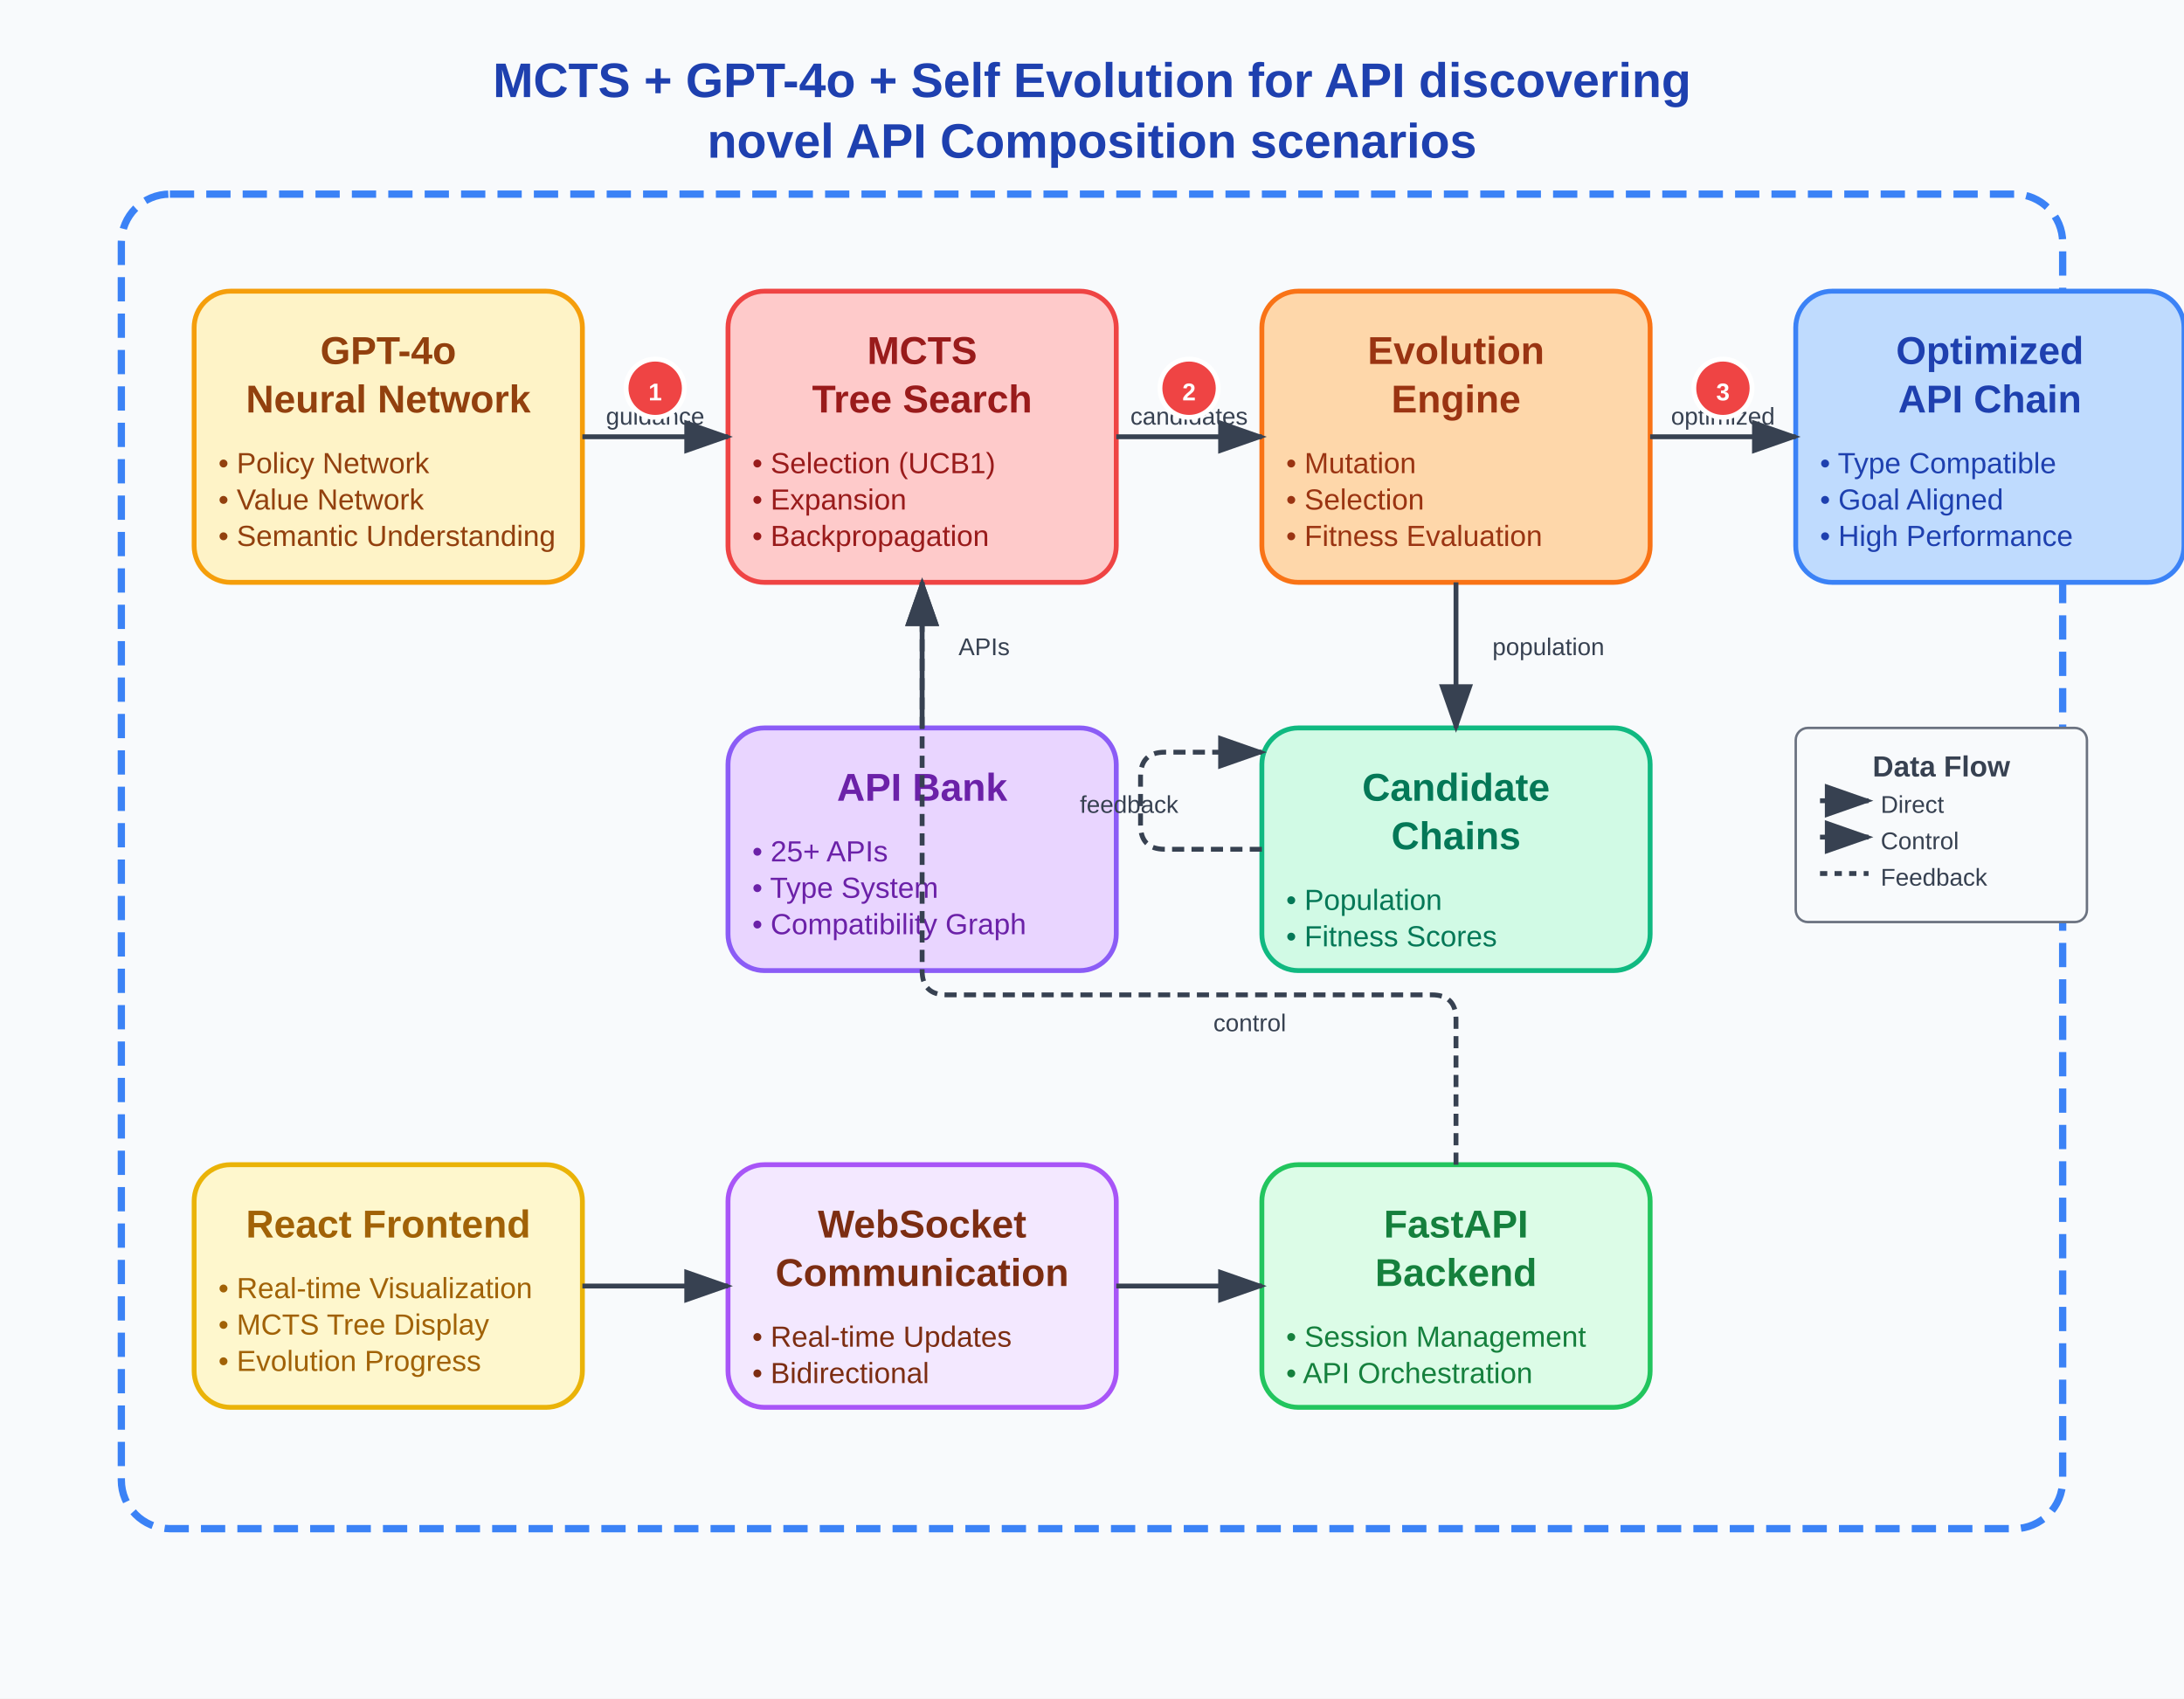
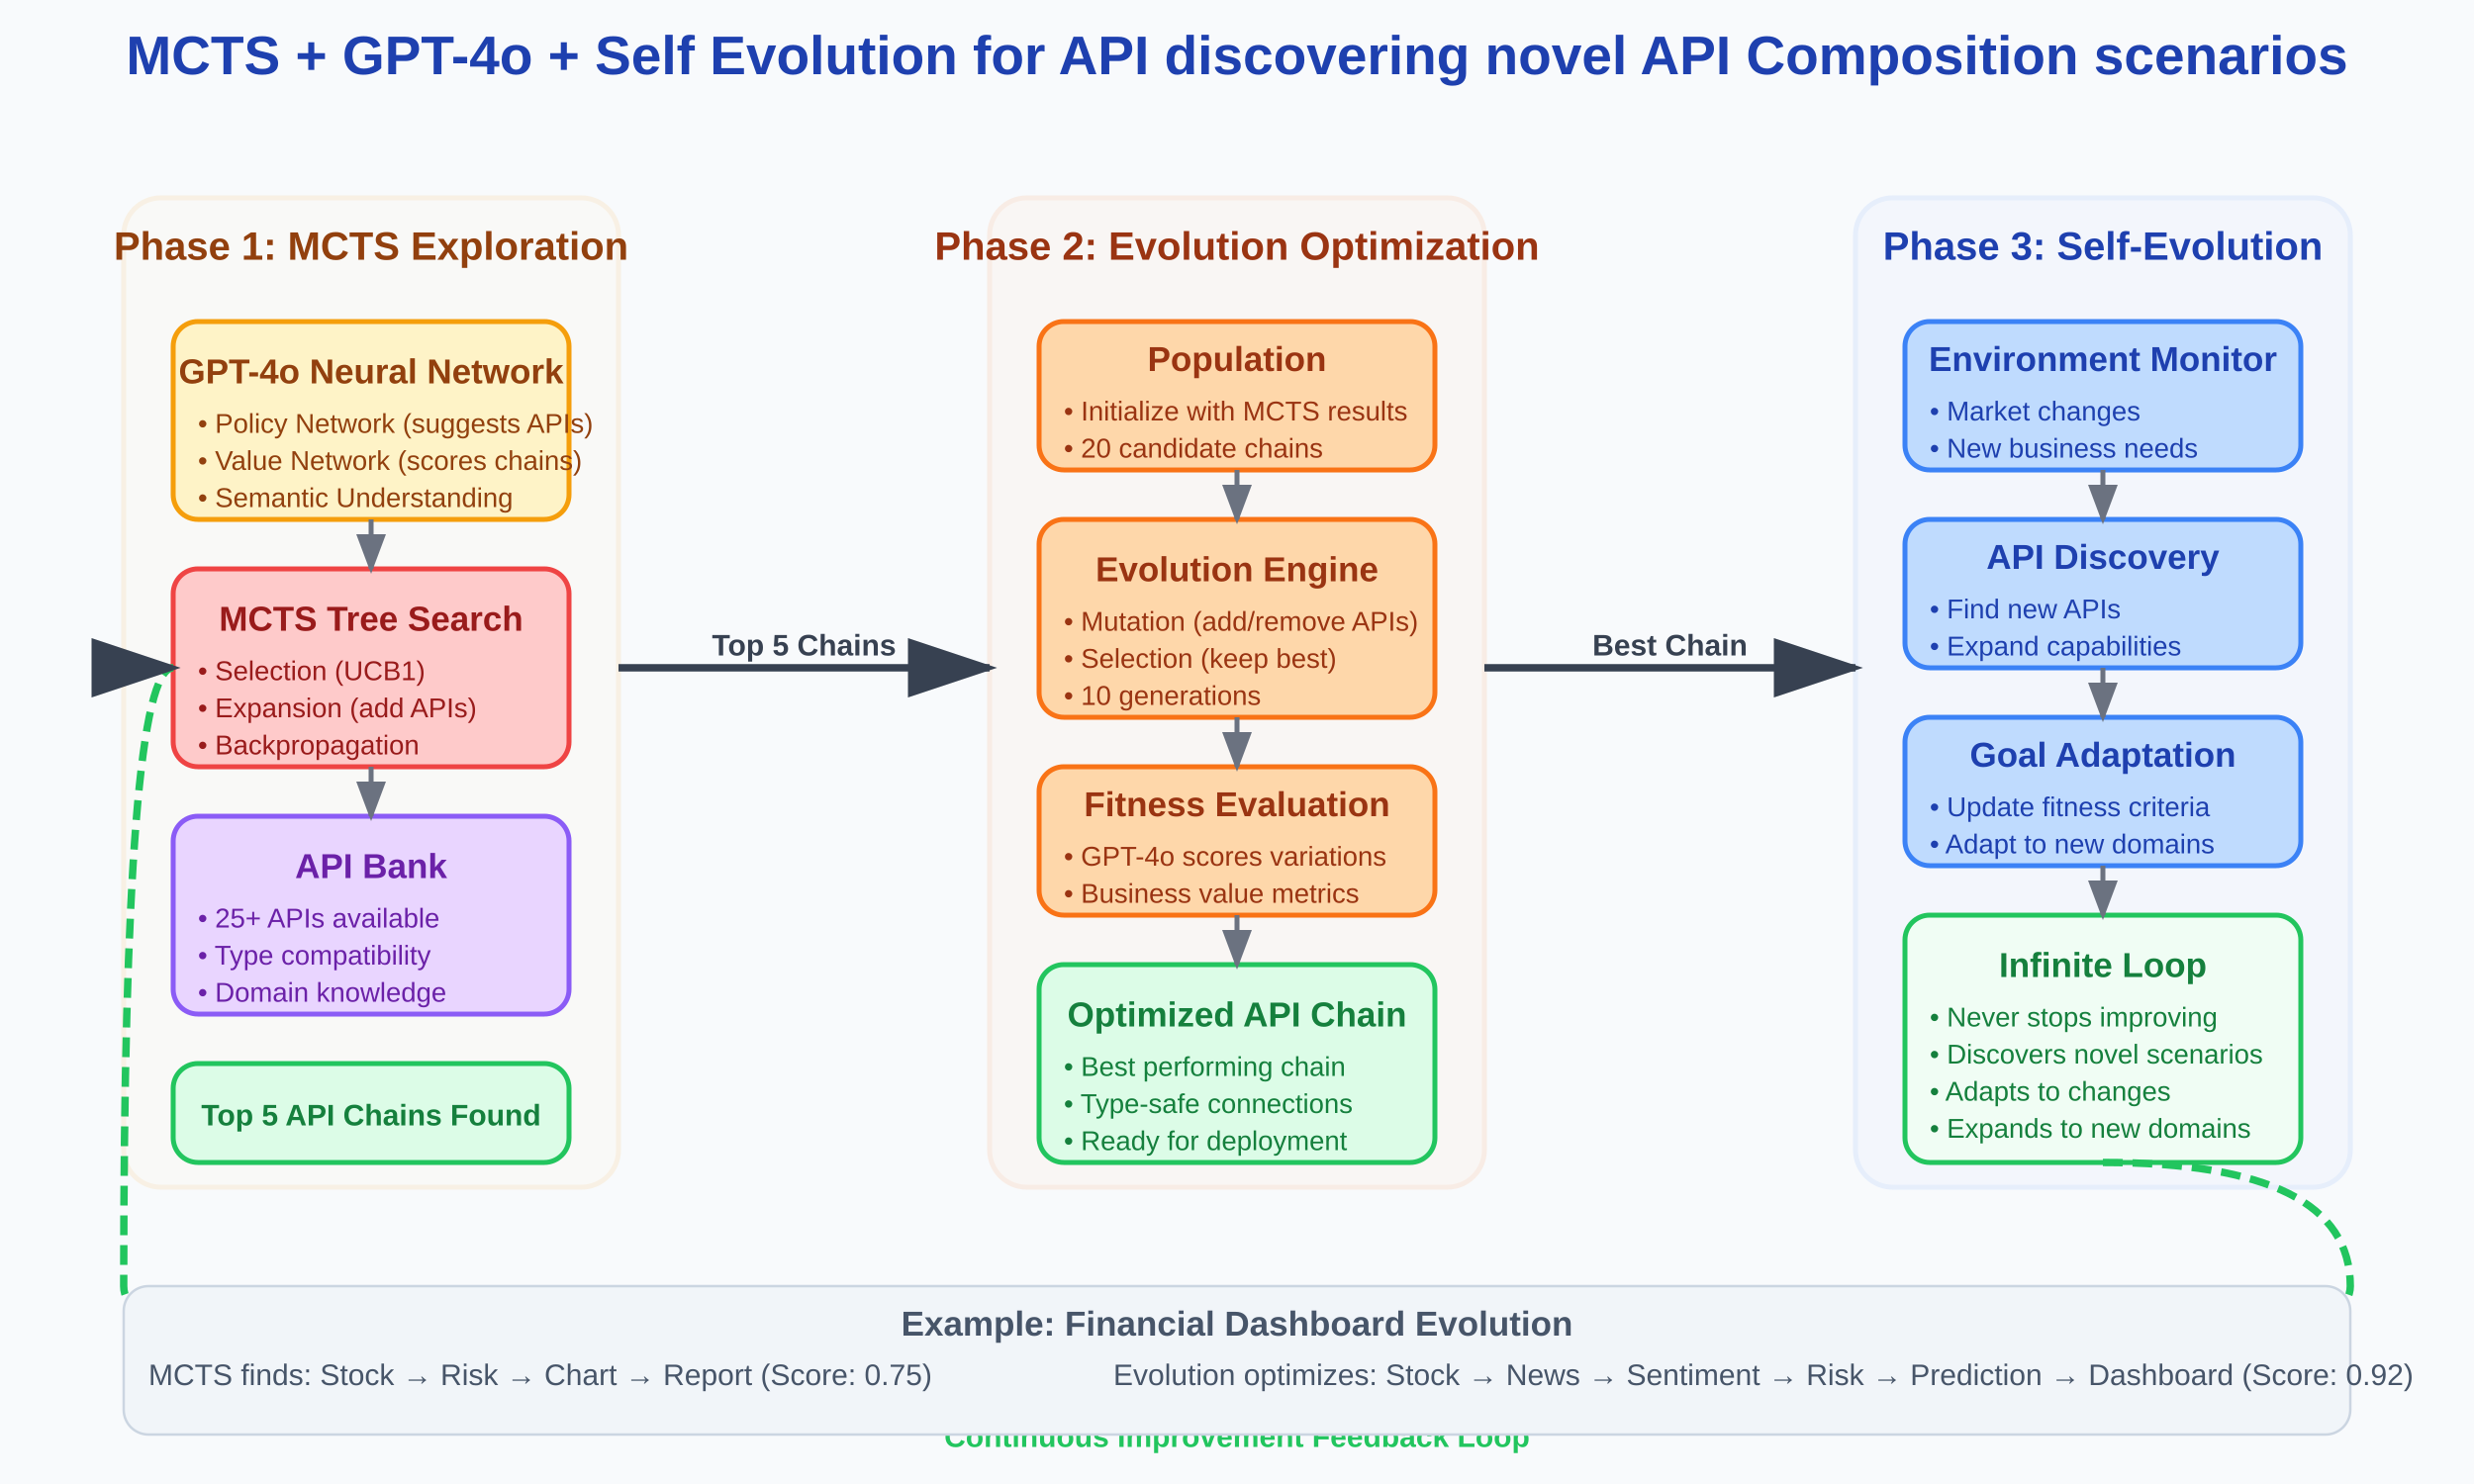
- <svg xmlns="http://www.w3.org/2000/svg" width="900" height="700">
-   <rect width="900" height="700" fill="#f8fafc" />
-   <rect x="50" y="80" width="800" height="550" fill="none" stroke="#3b82f6" stroke-width="3" stroke-dasharray="10,5" rx="20" />
-   <text x="450" y="40" text-anchor="middle" font-family="Arial, sans-serif" font-size="20" font-weight="bold" fill="#1e40af">
-     MCTS + GPT-4o + Self Evolution for API discovering
+ <svg xmlns="http://www.w3.org/2000/svg" width="1000" height="600">
+   <rect width="1000" height="600" fill="#f8fafc" />
+   <text x="500" y="30" text-anchor="middle" font-family="Arial, sans-serif" font-size="22" font-weight="bold" fill="#1e40af">
+     MCTS + GPT-4o + Self Evolution for API discovering novel API Composition scenarios
  </text>
-   <text x="450" y="65" text-anchor="middle" font-family="Arial, sans-serif" font-size="20" font-weight="bold" fill="#1e40af">
-     novel API Composition scenarios
+   <rect x="50" y="80" width="200" height="400" fill="#fef3c7" stroke="#f59e0b" stroke-width="2" rx="15" opacity="0.1" />
+   <text x="150" y="105" text-anchor="middle" font-family="Arial, sans-serif" font-size="16" font-weight="bold" fill="#92400e">
+     Phase 1: MCTS Exploration
  </text>
-   <rect x="80" y="120" width="160" height="120" fill="#fef3c7" stroke="#f59e0b" stroke-width="2" rx="15" />
-   <text x="160" y="150" text-anchor="middle" font-family="Arial, sans-serif" font-size="16" font-weight="bold" fill="#92400e">
-     GPT-4o
+   <rect x="70" y="130" width="160" height="80" fill="#fef3c7" stroke="#f59e0b" stroke-width="2" rx="10" />
+   <text x="150" y="155" text-anchor="middle" font-family="Arial, sans-serif" font-size="14" font-weight="bold" fill="#92400e">
+     GPT-4o Neural Network
  </text>
-   <text x="160" y="170" text-anchor="middle" font-family="Arial, sans-serif" font-size="16" font-weight="bold" fill="#92400e">
-     Neural Network
+   <text x="80" y="175" font-family="Arial, sans-serif" font-size="11" fill="#92400e">• Policy Network (suggests APIs)</text>
+   <text x="80" y="190" font-family="Arial, sans-serif" font-size="11" fill="#92400e">• Value Network (scores chains)</text>
+   <text x="80" y="205" font-family="Arial, sans-serif" font-size="11" fill="#92400e">• Semantic Understanding</text>
+   <rect x="70" y="230" width="160" height="80" fill="#fecaca" stroke="#ef4444" stroke-width="2" rx="10" />
+   <text x="150" y="255" text-anchor="middle" font-family="Arial, sans-serif" font-size="14" font-weight="bold" fill="#991b1b">
+     MCTS Tree Search
  </text>
-   <text x="90" y="195" font-family="Arial, sans-serif" font-size="12" fill="#92400e">• Policy Network</text>
-   <text x="90" y="210" font-family="Arial, sans-serif" font-size="12" fill="#92400e">• Value Network</text>
-   <text x="90" y="225" font-family="Arial, sans-serif" font-size="12" fill="#92400e">• Semantic Understanding</text>
-   <rect x="300" y="120" width="160" height="120" fill="#fecaca" stroke="#ef4444" stroke-width="2" rx="15" />
-   <text x="380" y="150" text-anchor="middle" font-family="Arial, sans-serif" font-size="16" font-weight="bold" fill="#991b1b">
-     MCTS
-   </text>
-   <text x="380" y="170" text-anchor="middle" font-family="Arial, sans-serif" font-size="16" font-weight="bold" fill="#991b1b">
-     Tree Search
-   </text>
-   <text x="310" y="195" font-family="Arial, sans-serif" font-size="12" fill="#991b1b">• Selection (UCB1)</text>
-   <text x="310" y="210" font-family="Arial, sans-serif" font-size="12" fill="#991b1b">• Expansion</text>
-   <text x="310" y="225" font-family="Arial, sans-serif" font-size="12" fill="#991b1b">• Backpropagation</text>
-   <rect x="520" y="120" width="160" height="120" fill="#fed7aa" stroke="#f97316" stroke-width="2" rx="15" />
-   <text x="600" y="150" text-anchor="middle" font-family="Arial, sans-serif" font-size="16" font-weight="bold" fill="#9a3412">
-     Evolution
-   </text>
-   <text x="600" y="170" text-anchor="middle" font-family="Arial, sans-serif" font-size="16" font-weight="bold" fill="#9a3412">
-     Engine
-   </text>
-   <text x="530" y="195" font-family="Arial, sans-serif" font-size="12" fill="#9a3412">• Mutation</text>
-   <text x="530" y="210" font-family="Arial, sans-serif" font-size="12" fill="#9a3412">• Selection</text>
-   <text x="530" y="225" font-family="Arial, sans-serif" font-size="12" fill="#9a3412">• Fitness Evaluation</text>
-   <rect x="740" y="120" width="160" height="120" fill="#bfdbfe" stroke="#3b82f6" stroke-width="2" rx="15" />
-   <text x="820" y="150" text-anchor="middle" font-family="Arial, sans-serif" font-size="16" font-weight="bold" fill="#1e40af">
-     Optimized
-   </text>
-   <text x="820" y="170" text-anchor="middle" font-family="Arial, sans-serif" font-size="16" font-weight="bold" fill="#1e40af">
-     API Chain
-   </text>
-   <text x="750" y="195" font-family="Arial, sans-serif" font-size="12" fill="#1e40af">• Type Compatible</text>
-   <text x="750" y="210" font-family="Arial, sans-serif" font-size="12" fill="#1e40af">• Goal Aligned</text>
-   <text x="750" y="225" font-family="Arial, sans-serif" font-size="12" fill="#1e40af">• High Performance</text>
-   <rect x="300" y="300" width="160" height="100" fill="#e9d5ff" stroke="#8b5cf6" stroke-width="2" rx="15" />
-   <text x="380" y="330" text-anchor="middle" font-family="Arial, sans-serif" font-size="16" font-weight="bold" fill="#6b21a8">
+   <text x="80" y="275" font-family="Arial, sans-serif" font-size="11" fill="#991b1b">• Selection (UCB1)</text>
+   <text x="80" y="290" font-family="Arial, sans-serif" font-size="11" fill="#991b1b">• Expansion (add APIs)</text>
+   <text x="80" y="305" font-family="Arial, sans-serif" font-size="11" fill="#991b1b">• Backpropagation</text>
+   <rect x="70" y="330" width="160" height="80" fill="#e9d5ff" stroke="#8b5cf6" stroke-width="2" rx="10" />
+   <text x="150" y="355" text-anchor="middle" font-family="Arial, sans-serif" font-size="14" font-weight="bold" fill="#6b21a8">
    API Bank
  </text>
-   <text x="310" y="355" font-family="Arial, sans-serif" font-size="12" fill="#6b21a8">• 25+ APIs</text>
-   <text x="310" y="370" font-family="Arial, sans-serif" font-size="12" fill="#6b21a8">• Type System</text>
-   <text x="310" y="385" font-family="Arial, sans-serif" font-size="12" fill="#6b21a8">• Compatibility Graph</text>
-   <rect x="520" y="300" width="160" height="100" fill="#d1fae5" stroke="#10b981" stroke-width="2" rx="15" />
-   <text x="600" y="330" text-anchor="middle" font-family="Arial, sans-serif" font-size="16" font-weight="bold" fill="#047857">
-     Candidate
+   <text x="80" y="375" font-family="Arial, sans-serif" font-size="11" fill="#6b21a8">• 25+ APIs available</text>
+   <text x="80" y="390" font-family="Arial, sans-serif" font-size="11" fill="#6b21a8">• Type compatibility</text>
+   <text x="80" y="405" font-family="Arial, sans-serif" font-size="11" fill="#6b21a8">• Domain knowledge</text>
+   <rect x="70" y="430" width="160" height="40" fill="#dcfce7" stroke="#22c55e" stroke-width="2" rx="10" />
+   <text x="150" y="455" text-anchor="middle" font-family="Arial, sans-serif" font-size="12" font-weight="bold" fill="#15803d">
+     Top 5 API Chains Found
  </text>
-   <text x="600" y="350" text-anchor="middle" font-family="Arial, sans-serif" font-size="16" font-weight="bold" fill="#047857">
-     Chains
+   <rect x="400" y="80" width="200" height="400" fill="#fed7aa" stroke="#f97316" stroke-width="2" rx="15" opacity="0.1" />
+   <text x="500" y="105" text-anchor="middle" font-family="Arial, sans-serif" font-size="16" font-weight="bold" fill="#9a3412">
+     Phase 2: Evolution Optimization
  </text>
-   <text x="530" y="375" font-family="Arial, sans-serif" font-size="12" fill="#047857">• Population</text>
-   <text x="530" y="390" font-family="Arial, sans-serif" font-size="12" fill="#047857">• Fitness Scores</text>
-   <rect x="80" y="480" width="160" height="100" fill="#fef7cd" stroke="#eab308" stroke-width="2" rx="15" />
-   <text x="160" y="510" text-anchor="middle" font-family="Arial, sans-serif" font-size="16" font-weight="bold" fill="#a16207">
-     React Frontend
+   <rect x="420" y="130" width="160" height="60" fill="#fed7aa" stroke="#f97316" stroke-width="2" rx="10" />
+   <text x="500" y="150" text-anchor="middle" font-family="Arial, sans-serif" font-size="14" font-weight="bold" fill="#9a3412">
+     Population
  </text>
-   <text x="90" y="535" font-family="Arial, sans-serif" font-size="12" fill="#a16207">• Real-time Visualization</text>
-   <text x="90" y="550" font-family="Arial, sans-serif" font-size="12" fill="#a16207">• MCTS Tree Display</text>
-   <text x="90" y="565" font-family="Arial, sans-serif" font-size="12" fill="#a16207">• Evolution Progress</text>
-   <rect x="300" y="480" width="160" height="100" fill="#f3e8ff" stroke="#a855f7" stroke-width="2" rx="15" />
-   <text x="380" y="510" text-anchor="middle" font-family="Arial, sans-serif" font-size="16" font-weight="bold" fill="#7c2d12">
-     WebSocket
+   <text x="430" y="170" font-family="Arial, sans-serif" font-size="11" fill="#9a3412">• Initialize with MCTS results</text>
+   <text x="430" y="185" font-family="Arial, sans-serif" font-size="11" fill="#9a3412">• 20 candidate chains</text>
+   <rect x="420" y="210" width="160" height="80" fill="#fed7aa" stroke="#f97316" stroke-width="2" rx="10" />
+   <text x="500" y="235" text-anchor="middle" font-family="Arial, sans-serif" font-size="14" font-weight="bold" fill="#9a3412">
+     Evolution Engine
  </text>
-   <text x="380" y="530" text-anchor="middle" font-family="Arial, sans-serif" font-size="16" font-weight="bold" fill="#7c2d12">
-     Communication
+   <text x="430" y="255" font-family="Arial, sans-serif" font-size="11" fill="#9a3412">• Mutation (add/remove APIs)</text>
+   <text x="430" y="270" font-family="Arial, sans-serif" font-size="11" fill="#9a3412">• Selection (keep best)</text>
+   <text x="430" y="285" font-family="Arial, sans-serif" font-size="11" fill="#9a3412">• 10 generations</text>
+   <rect x="420" y="310" width="160" height="60" fill="#fed7aa" stroke="#f97316" stroke-width="2" rx="10" />
+   <text x="500" y="330" text-anchor="middle" font-family="Arial, sans-serif" font-size="14" font-weight="bold" fill="#9a3412">
+     Fitness Evaluation
  </text>
-   <text x="310" y="555" font-family="Arial, sans-serif" font-size="12" fill="#7c2d12">• Real-time Updates</text>
-   <text x="310" y="570" font-family="Arial, sans-serif" font-size="12" fill="#7c2d12">• Bidirectional</text>
-   <rect x="520" y="480" width="160" height="100" fill="#dcfce7" stroke="#22c55e" stroke-width="2" rx="15" />
-   <text x="600" y="510" text-anchor="middle" font-family="Arial, sans-serif" font-size="16" font-weight="bold" fill="#15803d">
-     FastAPI
+   <text x="430" y="350" font-family="Arial, sans-serif" font-size="11" fill="#9a3412">• GPT-4o scores variations</text>
+   <text x="430" y="365" font-family="Arial, sans-serif" font-size="11" fill="#9a3412">• Business value metrics</text>
+   <rect x="420" y="390" width="160" height="80" fill="#dcfce7" stroke="#22c55e" stroke-width="2" rx="10" />
+   <text x="500" y="415" text-anchor="middle" font-family="Arial, sans-serif" font-size="14" font-weight="bold" fill="#15803d">
+     Optimized API Chain
  </text>
-   <text x="600" y="530" text-anchor="middle" font-family="Arial, sans-serif" font-size="16" font-weight="bold" fill="#15803d">
-     Backend
+   <text x="430" y="435" font-family="Arial, sans-serif" font-size="11" fill="#15803d">• Best performing chain</text>
+   <text x="430" y="450" font-family="Arial, sans-serif" font-size="11" fill="#15803d">• Type-safe connections</text>
+   <text x="430" y="465" font-family="Arial, sans-serif" font-size="11" fill="#15803d">• Ready for deployment</text>
+   <rect x="750" y="80" width="200" height="400" fill="#bfdbfe" stroke="#3b82f6" stroke-width="2" rx="15" opacity="0.1" />
+   <text x="850" y="105" text-anchor="middle" font-family="Arial, sans-serif" font-size="16" font-weight="bold" fill="#1e40af">
+     Phase 3: Self-Evolution
  </text>
-   <text x="530" y="555" font-family="Arial, sans-serif" font-size="12" fill="#15803d">• Session Management</text>
-   <text x="530" y="570" font-family="Arial, sans-serif" font-size="12" fill="#15803d">• API Orchestration</text>
-   <path d="M 240 180 L 300 180" fill="none" stroke="#374151" stroke-width="2" marker-end="url(#arrowhead)" />
-   <text x="270" y="175" text-anchor="middle" font-family="Arial, sans-serif" font-size="10" fill="#374151">guidance</text>
-   <path d="M 460 180 L 520 180" fill="none" stroke="#374151" stroke-width="2" marker-end="url(#arrowhead)" />
-   <text x="490" y="175" text-anchor="middle" font-family="Arial, sans-serif" font-size="10" fill="#374151">candidates</text>
-   <path d="M 680 180 L 740 180" fill="none" stroke="#374151" stroke-width="2" marker-end="url(#arrowhead)" />
-   <text x="710" y="175" text-anchor="middle" font-family="Arial, sans-serif" font-size="10" fill="#374151">optimized</text>
-   <path d="M 380 300 L 380 240" fill="none" stroke="#374151" stroke-width="2" marker-end="url(#arrowhead)" />
-   <text x="395" y="270" font-family="Arial, sans-serif" font-size="10" fill="#374151">APIs</text>
-   <path d="M 600 240 L 600 300" fill="none" stroke="#374151" stroke-width="2" marker-end="url(#arrowhead)" />
-   <text x="615" y="270" font-family="Arial, sans-serif" font-size="10" fill="#374151">population</text>
-   <path d="M 520 350 L 480 350 Q 470 350 470 340 L 470 320 Q 470 310 480 310 L 520 310" fill="none" stroke="#374151" stroke-width="2" stroke-dasharray="5,3" marker-end="url(#arrowhead)" />
-   <text x="445" y="335" font-family="Arial, sans-serif" font-size="10" fill="#374151">feedback</text>
-   <path d="M 240 530 L 300 530" fill="none" stroke="#374151" stroke-width="2" marker-end="url(#arrowhead)" />
-   <path d="M 460 530 L 520 530" fill="none" stroke="#374151" stroke-width="2" marker-end="url(#arrowhead)" />
-   <path d="M 600 480 L 600 420 Q 600 410 590 410 L 390 410 Q 380 410 380 400 L 380 240" fill="none" stroke="#374151" stroke-width="2" stroke-dasharray="5,3" marker-end="url(#arrowhead)" />
-   <text x="500" y="425" font-family="Arial, sans-serif" font-size="10" fill="#374151">control</text>
+   <rect x="770" y="130" width="160" height="60" fill="#bfdbfe" stroke="#3b82f6" stroke-width="2" rx="10" />
+   <text x="850" y="150" text-anchor="middle" font-family="Arial, sans-serif" font-size="14" font-weight="bold" fill="#1e40af">
+     Environment Monitor
+   </text>
+   <text x="780" y="170" font-family="Arial, sans-serif" font-size="11" fill="#1e40af">• Market changes</text>
+   <text x="780" y="185" font-family="Arial, sans-serif" font-size="11" fill="#1e40af">• New business needs</text>
+   <rect x="770" y="210" width="160" height="60" fill="#bfdbfe" stroke="#3b82f6" stroke-width="2" rx="10" />
+   <text x="850" y="230" text-anchor="middle" font-family="Arial, sans-serif" font-size="14" font-weight="bold" fill="#1e40af">
+     API Discovery
+   </text>
+   <text x="780" y="250" font-family="Arial, sans-serif" font-size="11" fill="#1e40af">• Find new APIs</text>
+   <text x="780" y="265" font-family="Arial, sans-serif" font-size="11" fill="#1e40af">• Expand capabilities</text>
+   <rect x="770" y="290" width="160" height="60" fill="#bfdbfe" stroke="#3b82f6" stroke-width="2" rx="10" />
+   <text x="850" y="310" text-anchor="middle" font-family="Arial, sans-serif" font-size="14" font-weight="bold" fill="#1e40af">
+     Goal Adaptation
+   </text>
+   <text x="780" y="330" font-family="Arial, sans-serif" font-size="11" fill="#1e40af">• Update fitness criteria</text>
+   <text x="780" y="345" font-family="Arial, sans-serif" font-size="11" fill="#1e40af">• Adapt to new domains</text>
+   <rect x="770" y="370" width="160" height="100" fill="#f0fdf4" stroke="#22c55e" stroke-width="2" rx="10" />
+   <text x="850" y="395" text-anchor="middle" font-family="Arial, sans-serif" font-size="14" font-weight="bold" fill="#15803d">
+     Infinite Loop
+   </text>
+   <text x="780" y="415" font-family="Arial, sans-serif" font-size="11" fill="#15803d">• Never stops improving</text>
+   <text x="780" y="430" font-family="Arial, sans-serif" font-size="11" fill="#15803d">• Discovers novel scenarios</text>
+   <text x="780" y="445" font-family="Arial, sans-serif" font-size="11" fill="#15803d">• Adapts to changes</text>
+   <text x="780" y="460" font-family="Arial, sans-serif" font-size="11" fill="#15803d">• Expands to new domains</text>
+   <path d="M 250 270 L 400 270" fill="none" stroke="#374151" stroke-width="3" marker-end="url(#arrowhead)" />
+   <text x="325" y="265" text-anchor="middle" font-family="Arial, sans-serif" font-size="12" font-weight="bold" fill="#374151">
+     Top 5 Chains
+   </text>
+   <path d="M 600 270 L 750 270" fill="none" stroke="#374151" stroke-width="3" marker-end="url(#arrowhead)" />
+   <text x="675" y="265" text-anchor="middle" font-family="Arial, sans-serif" font-size="12" font-weight="bold" fill="#374151">
+     Best Chain
+   </text>
+   <path d="M 850 470 Q 950 470 950 520 Q 950 570 500 570 Q 50 570 50 520 Q 50 270 70 270" fill="none" stroke="#22c55e" stroke-width="3" stroke-dasharray="8,4" marker-end="url(#arrowhead)" />
+   <text x="500" y="585" text-anchor="middle" font-family="Arial, sans-serif" font-size="12" font-weight="bold" fill="#22c55e">
+     Continuous Improvement Feedback Loop
+   </text>
+   <path d="M 150 210 L 150 230" fill="none" stroke="#6b7280" stroke-width="2" marker-end="url(#smallarrow)" />
+   <path d="M 150 310 L 150 330" fill="none" stroke="#6b7280" stroke-width="2" marker-end="url(#smallarrow)" />
+   <path d="M 500 190 L 500 210" fill="none" stroke="#6b7280" stroke-width="2" marker-end="url(#smallarrow)" />
+   <path d="M 500 290 L 500 310" fill="none" stroke="#6b7280" stroke-width="2" marker-end="url(#smallarrow)" />
+   <path d="M 500 370 L 500 390" fill="none" stroke="#6b7280" stroke-width="2" marker-end="url(#smallarrow)" />
+   <path d="M 850 190 L 850 210" fill="none" stroke="#6b7280" stroke-width="2" marker-end="url(#smallarrow)" />
+   <path d="M 850 270 L 850 290" fill="none" stroke="#6b7280" stroke-width="2" marker-end="url(#smallarrow)" />
+   <path d="M 850 350 L 850 370" fill="none" stroke="#6b7280" stroke-width="2" marker-end="url(#smallarrow)" />
  <defs>
-     <marker id="arrowhead" markerWidth="10" markerHeight="7" refX="9" refY="3.5" orient="auto">
-       <polygon points="0 0, 10 3.5, 0 7" fill="#374151" />
+     <marker id="arrowhead" markerWidth="12" markerHeight="8" refX="11" refY="4" orient="auto">
+       <polygon points="0 0, 12 4, 0 8" fill="#374151" />
+     </marker>
+     <marker id="smallarrow" markerWidth="8" markerHeight="6" refX="7" refY="3" orient="auto">
+       <polygon points="0 0, 8 3, 0 6" fill="#6b7280" />
    </marker>
  </defs>
-   <rect x="740" y="300" width="120" height="80" fill="#f8fafc" stroke="#6b7280" stroke-width="1" rx="5" />
-   <text x="800" y="320" text-anchor="middle" font-family="Arial, sans-serif" font-size="12" font-weight="bold" fill="#374151">Data Flow</text>
-   <line x1="750" y1="330" x2="770" y2="330" stroke="#374151" stroke-width="2" marker-end="url(#arrowhead)" />
-   <text x="775" y="335" font-family="Arial, sans-serif" font-size="10" fill="#374151">Direct</text>
-   <line x1="750" y1="345" x2="770" y2="345" stroke="#374151" stroke-width="2" stroke-dasharray="5,3" marker-end="url(#arrowhead)" />
-   <text x="775" y="350" font-family="Arial, sans-serif" font-size="10" fill="#374151">Control</text>
-   <line x1="750" y1="360" x2="770" y2="360" stroke="#374151" stroke-width="2" stroke-dasharray="3,3" />
-   <text x="775" y="365" font-family="Arial, sans-serif" font-size="10" fill="#374151">Feedback</text>
-   <circle cx="270" cy="160" r="12" fill="#ef4444" stroke="#fff" stroke-width="2" />
-   <text x="270" y="165" text-anchor="middle" font-family="Arial, sans-serif" font-size="10" font-weight="bold" fill="white">1</text>
-   <circle cx="490" cy="160" r="12" fill="#ef4444" stroke="#fff" stroke-width="2" />
-   <text x="490" y="165" text-anchor="middle" font-family="Arial, sans-serif" font-size="10" font-weight="bold" fill="white">2</text>
-   <circle cx="710" cy="160" r="12" fill="#ef4444" stroke="#fff" stroke-width="2" />
-   <text x="710" y="165" text-anchor="middle" font-family="Arial, sans-serif" font-size="10" font-weight="bold" fill="white">3</text>
+   <rect x="50" y="520" width="900" height="60" fill="#f1f5f9" stroke="#cbd5e1" stroke-width="1" rx="10" />
+   <text x="500" y="540" text-anchor="middle" font-family="Arial, sans-serif" font-size="14" font-weight="bold" fill="#475569">
+     Example: Financial Dashboard Evolution
+   </text>
+   <text x="60" y="560" font-family="Arial, sans-serif" font-size="12" fill="#475569">
+     MCTS finds: Stock → Risk → Chart → Report (Score: 0.75)
+   </text>
+   <text x="450" y="560" font-family="Arial, sans-serif" font-size="12" fill="#475569">
+     Evolution optimizes: Stock → News → Sentiment → Risk → Prediction → Dashboard (Score: 0.92)
+   </text>
</svg>
